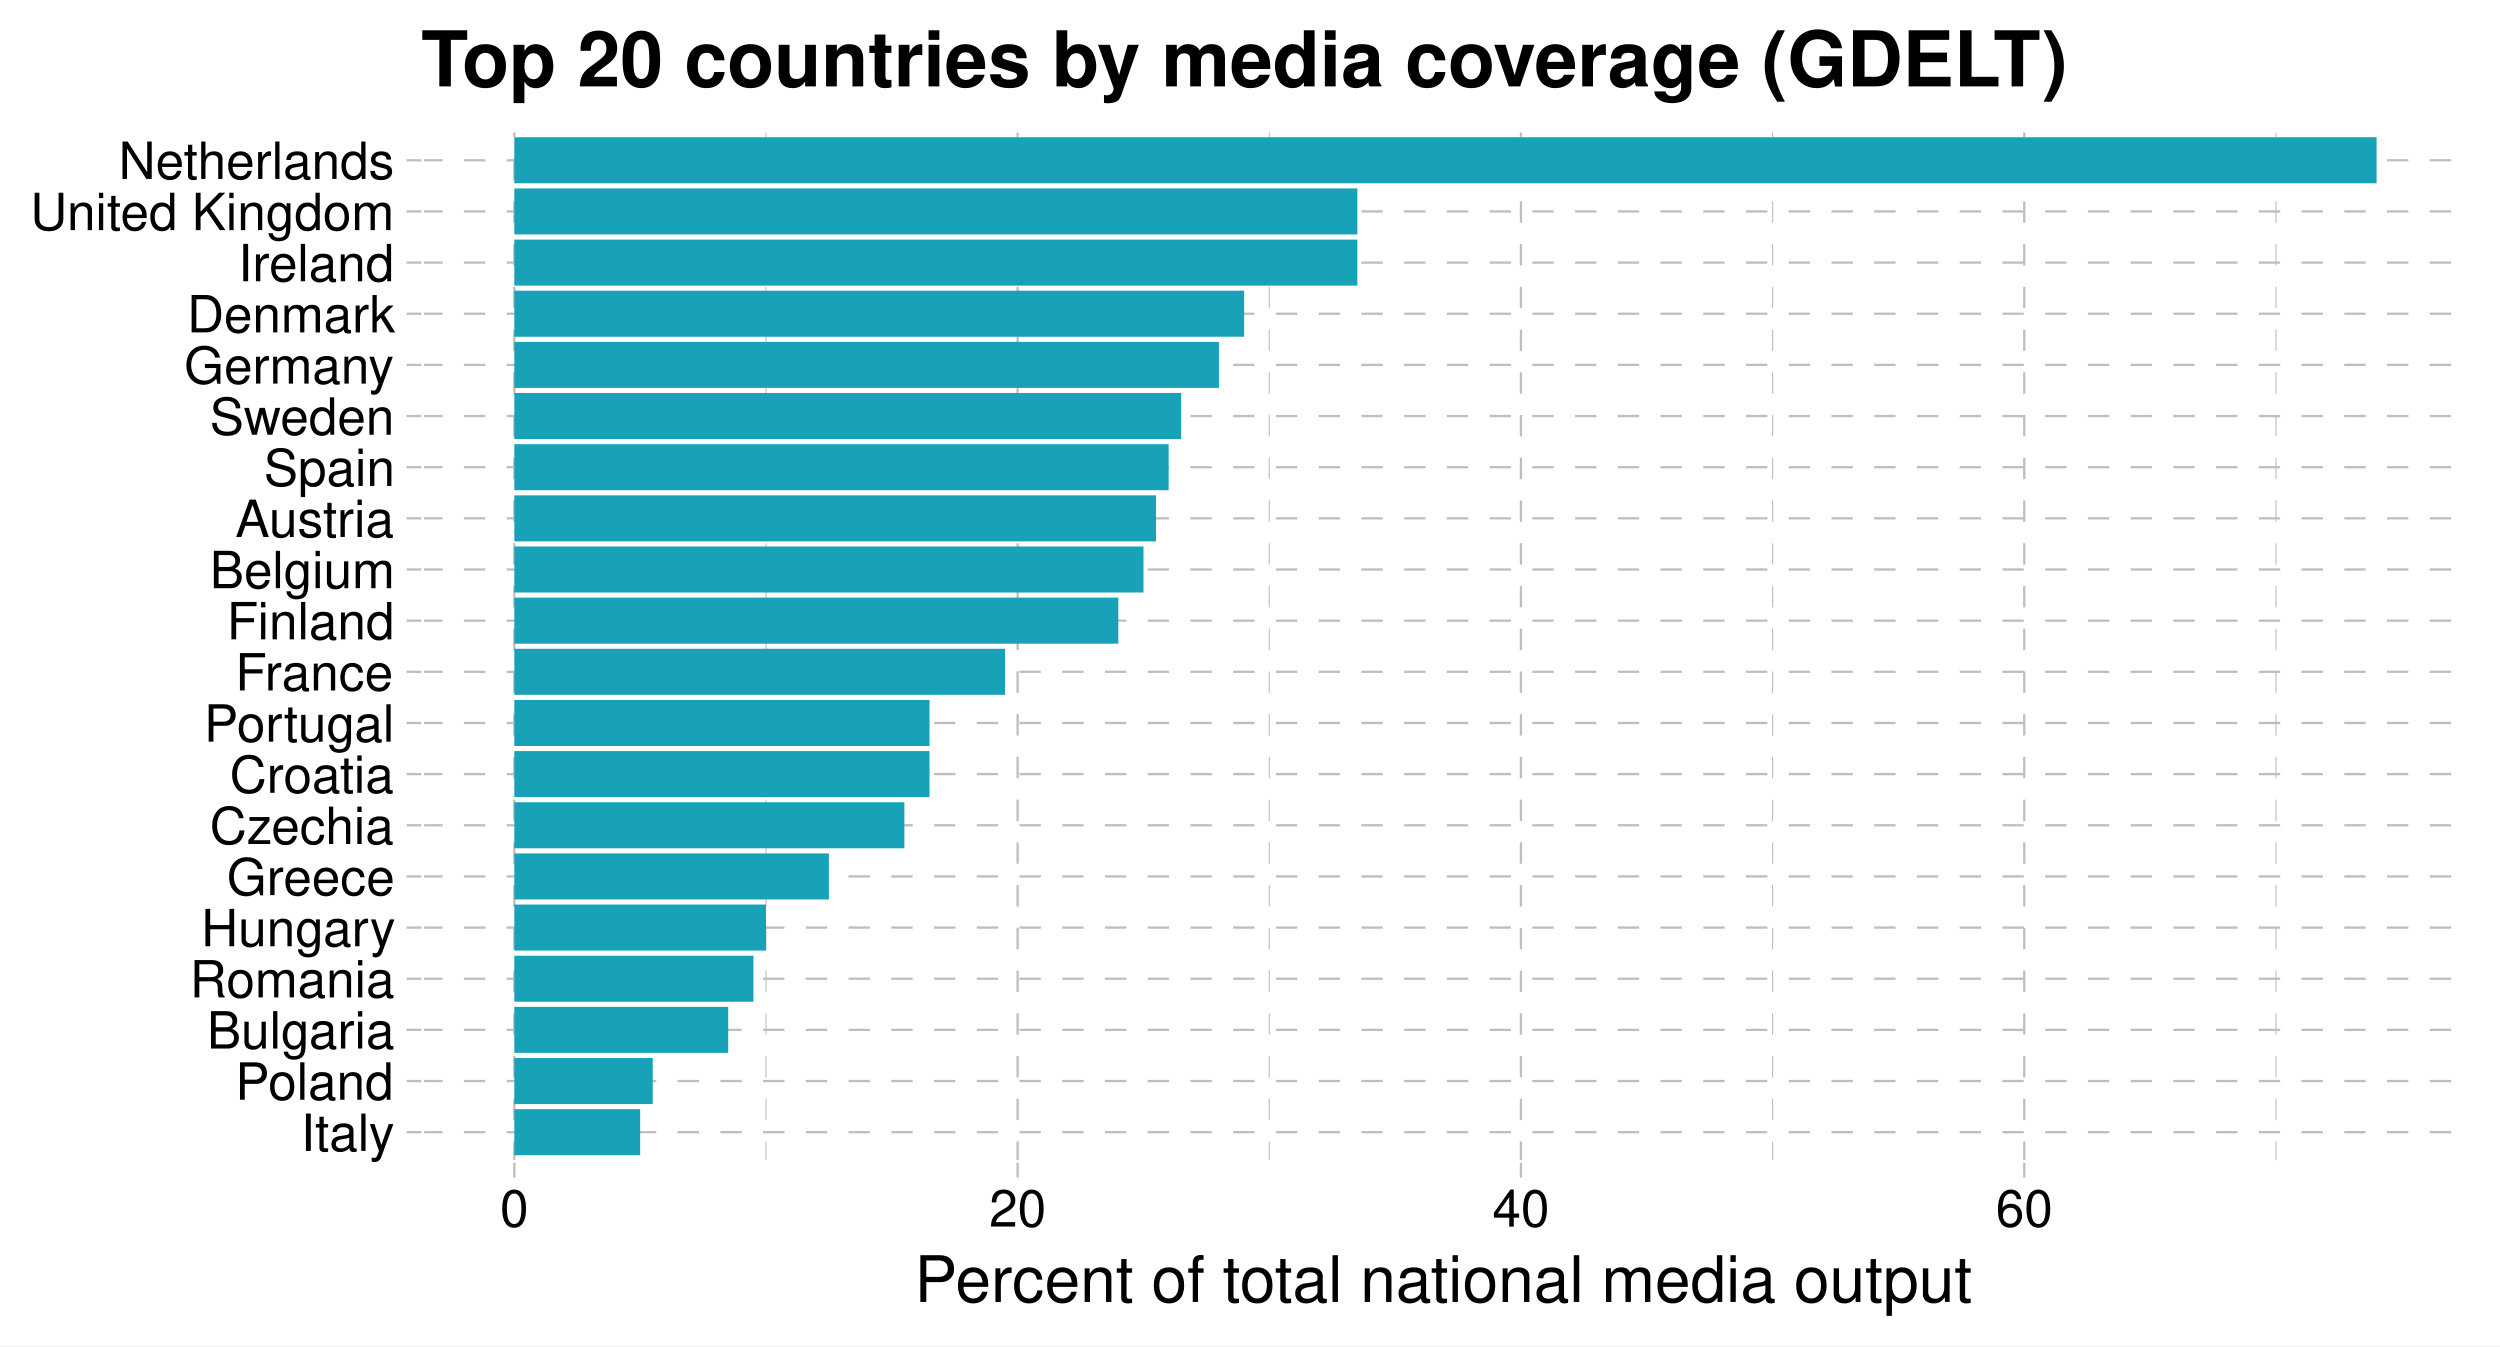
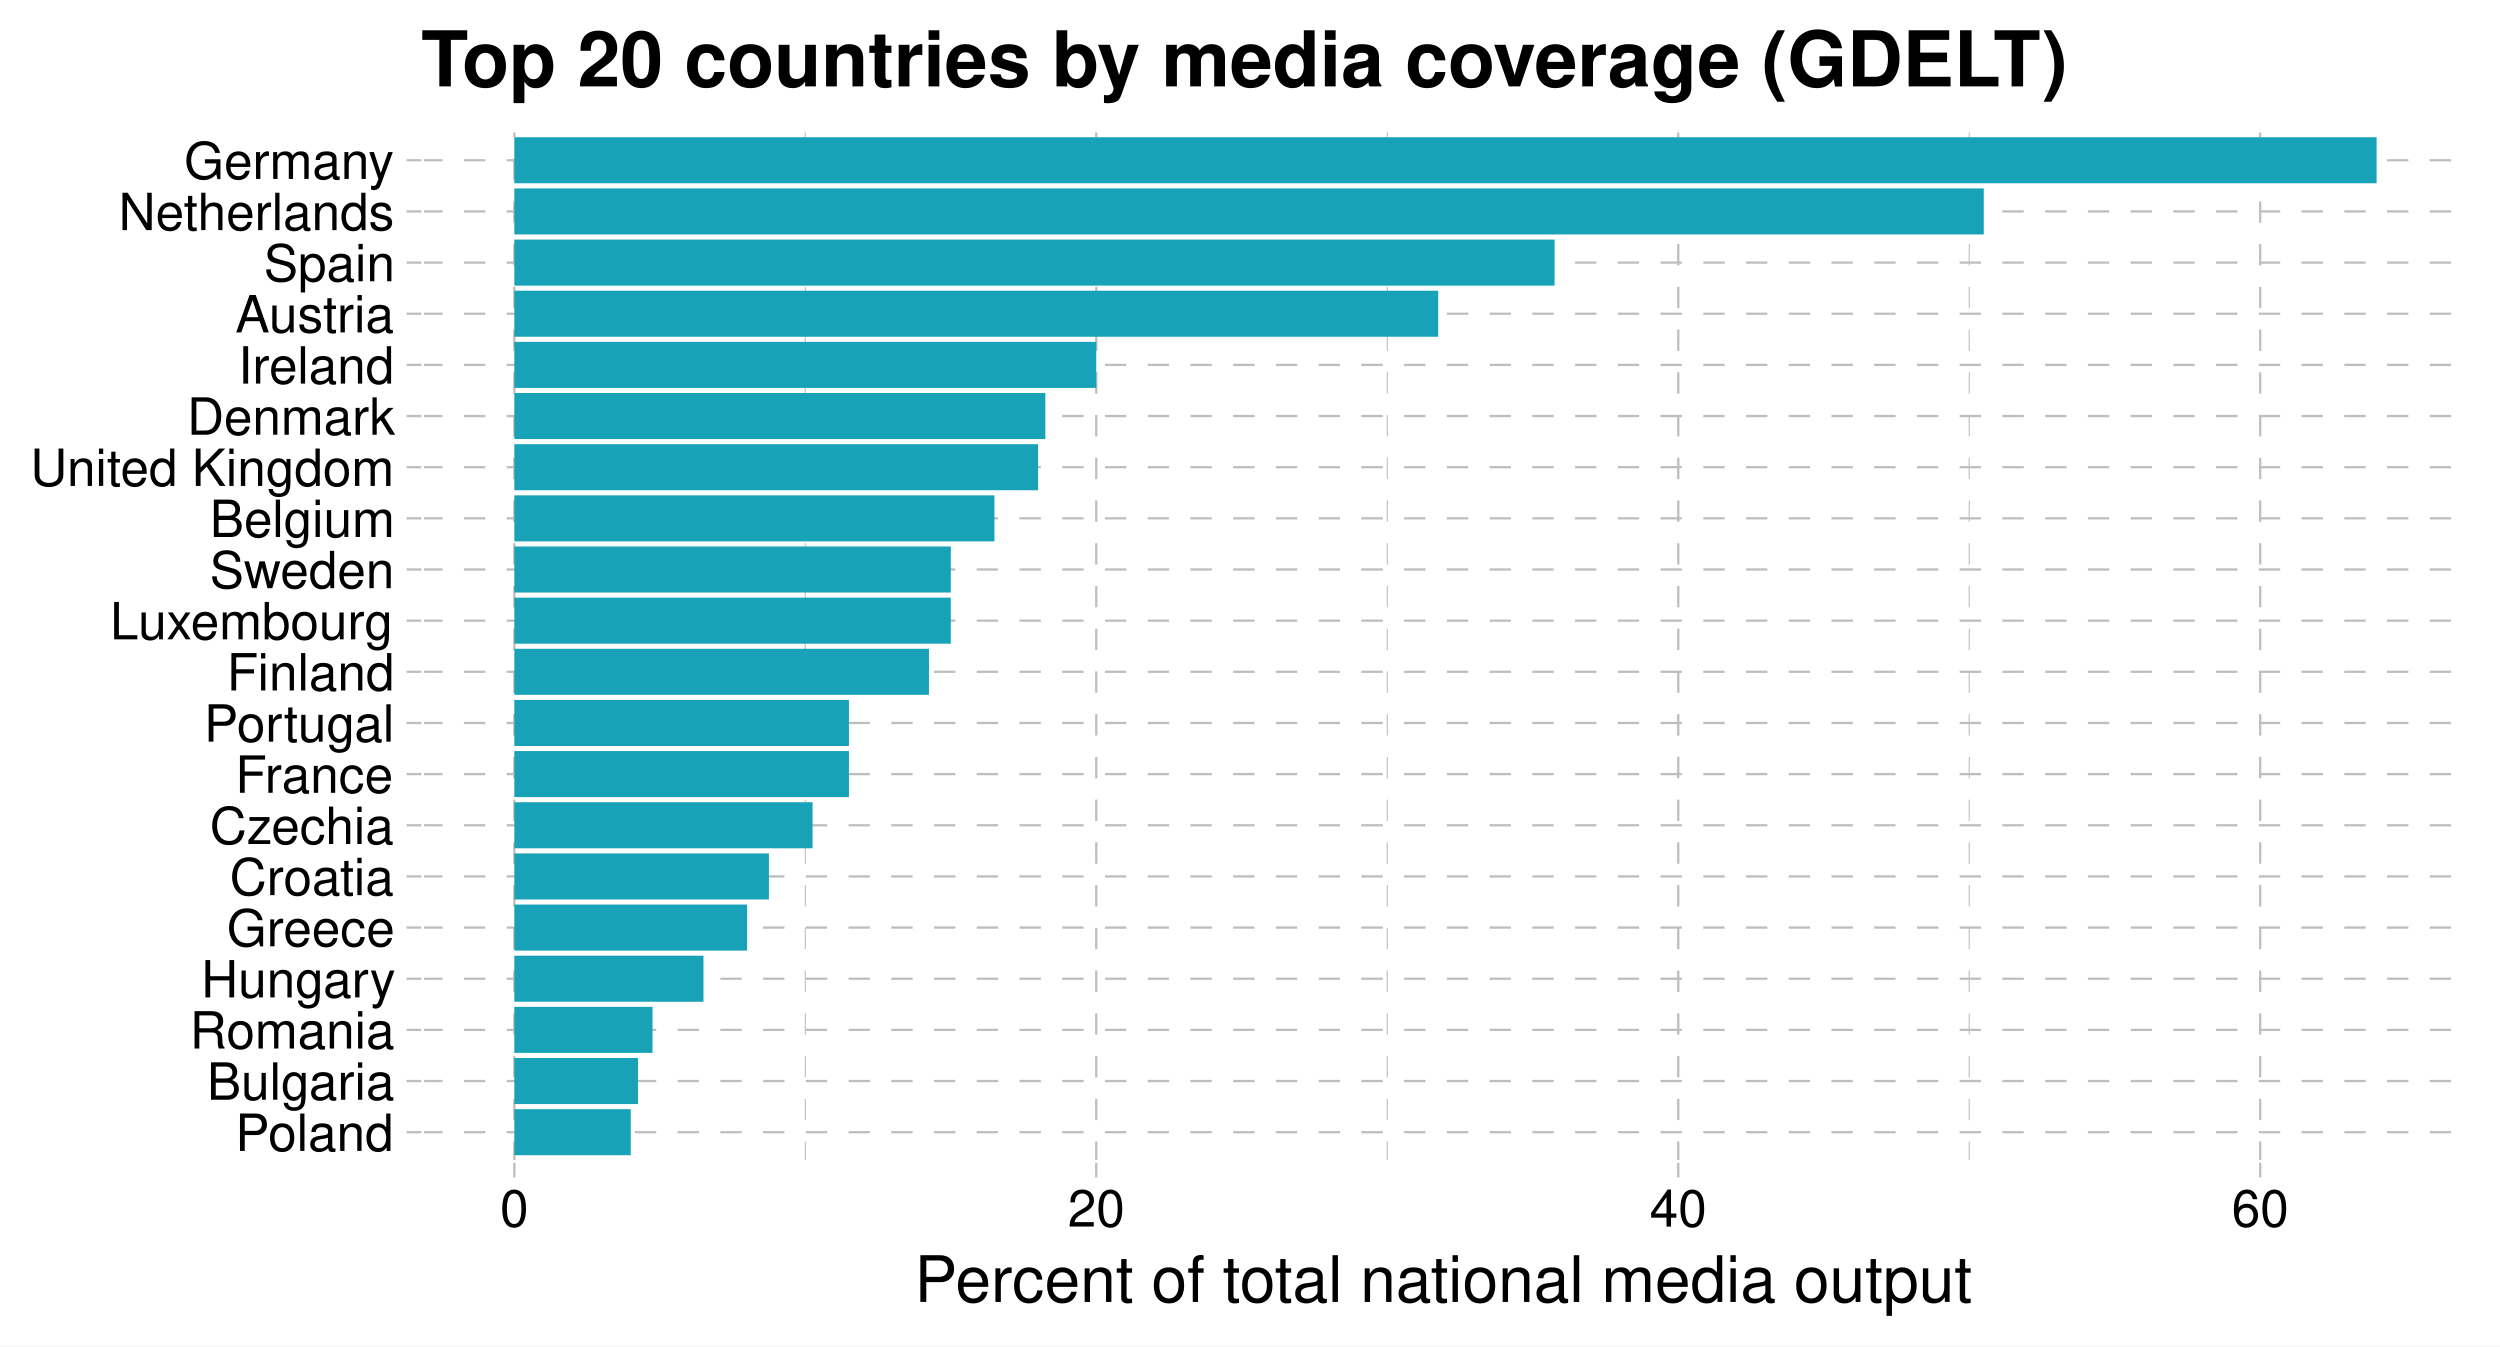
<svg xmlns="http://www.w3.org/2000/svg" viewBox="0 0 468.00 252.00">
  <defs>
    <style type="text/css">
    line, polyline, polygon, path, rect, circle {
      fill: none;
      stroke: #000000;
      stroke-linecap: round;
      stroke-linejoin: round;
      stroke-miterlimit: 10.00;
    }
  </style>
  </defs>
  <rect width="100%" height="100%" style="stroke: none; fill: #FFFFFF;" />
  <rect x="0.00" y="0.00" width="468.00" height="252.00" style="stroke-width: 1.07; stroke: none; fill: #FFFFFF;" />
  <defs>
    <clipPath id="cpNzguODV8NDYyLjMzfDIxNy42OXwyNC4yNg==">
      <rect x="78.85" y="24.26" width="383.48" height="193.43" />
    </clipPath>
  </defs>
  <rect x="78.85" y="24.26" width="383.48" height="193.43" style="stroke-width: 1.07; stroke: #FFFFFF;" clip-path="url(#cpNzguODV8NDYyLjMzfDIxNy42OXwyNC4yNg==)" />
-   <polyline points="143.39,217.69 143.39,24.26 " style="stroke-width: 0.21; stroke: #BEBEBE; stroke-dasharray: 4.00,4.00; stroke-linecap: butt;" clip-path="url(#cpNzguODV8NDYyLjMzfDIxNy42OXwyNC4yNg==)" />
-   <polyline points="237.61,217.69 237.61,24.26 " style="stroke-width: 0.21; stroke: #BEBEBE; stroke-dasharray: 4.00,4.00; stroke-linecap: butt;" clip-path="url(#cpNzguODV8NDYyLjMzfDIxNy42OXwyNC4yNg==)" />
-   <polyline points="331.83,217.69 331.83,24.26 " style="stroke-width: 0.21; stroke: #BEBEBE; stroke-dasharray: 4.00,4.00; stroke-linecap: butt;" clip-path="url(#cpNzguODV8NDYyLjMzfDIxNy42OXwyNC4yNg==)" />
-   <polyline points="426.06,217.69 426.06,24.26 " style="stroke-width: 0.21; stroke: #BEBEBE; stroke-dasharray: 4.00,4.00; stroke-linecap: butt;" clip-path="url(#cpNzguODV8NDYyLjMzfDIxNy42OXwyNC4yNg==)" />
+   <polyline points="150.75,217.69 150.75,24.26 " style="stroke-width: 0.21; stroke: #BEBEBE; stroke-dasharray: 4.00,4.00; stroke-linecap: butt;" clip-path="url(#cpNzguODV8NDYyLjMzfDIxNy42OXwyNC4yNg==)" />
+   <polyline points="259.70,217.69 259.70,24.26 " style="stroke-width: 0.21; stroke: #BEBEBE; stroke-dasharray: 4.00,4.00; stroke-linecap: butt;" clip-path="url(#cpNzguODV8NDYyLjMzfDIxNy42OXwyNC4yNg==)" />
+   <polyline points="368.64,217.69 368.64,24.26 " style="stroke-width: 0.21; stroke: #BEBEBE; stroke-dasharray: 4.00,4.00; stroke-linecap: butt;" clip-path="url(#cpNzguODV8NDYyLjMzfDIxNy42OXwyNC4yNg==)" />
  <polyline points="78.85,211.95 462.33,211.95 " style="stroke-width: 0.43; stroke: #BEBEBE; stroke-dasharray: 4.00,4.00; stroke-linecap: butt;" clip-path="url(#cpNzguODV8NDYyLjMzfDIxNy42OXwyNC4yNg==)" />
  <polyline points="78.85,202.37 462.33,202.37 " style="stroke-width: 0.43; stroke: #BEBEBE; stroke-dasharray: 4.00,4.00; stroke-linecap: butt;" clip-path="url(#cpNzguODV8NDYyLjMzfDIxNy42OXwyNC4yNg==)" />
  <polyline points="78.85,192.79 462.33,192.79 " style="stroke-width: 0.43; stroke: #BEBEBE; stroke-dasharray: 4.00,4.00; stroke-linecap: butt;" clip-path="url(#cpNzguODV8NDYyLjMzfDIxNy42OXwyNC4yNg==)" />
  <polyline points="78.85,183.22 462.33,183.22 " style="stroke-width: 0.43; stroke: #BEBEBE; stroke-dasharray: 4.00,4.00; stroke-linecap: butt;" clip-path="url(#cpNzguODV8NDYyLjMzfDIxNy42OXwyNC4yNg==)" />
  <polyline points="78.85,173.64 462.33,173.64 " style="stroke-width: 0.43; stroke: #BEBEBE; stroke-dasharray: 4.00,4.00; stroke-linecap: butt;" clip-path="url(#cpNzguODV8NDYyLjMzfDIxNy42OXwyNC4yNg==)" />
  <polyline points="78.85,164.07 462.33,164.07 " style="stroke-width: 0.43; stroke: #BEBEBE; stroke-dasharray: 4.00,4.00; stroke-linecap: butt;" clip-path="url(#cpNzguODV8NDYyLjMzfDIxNy42OXwyNC4yNg==)" />
  <polyline points="78.85,154.49 462.33,154.49 " style="stroke-width: 0.43; stroke: #BEBEBE; stroke-dasharray: 4.00,4.00; stroke-linecap: butt;" clip-path="url(#cpNzguODV8NDYyLjMzfDIxNy42OXwyNC4yNg==)" />
  <polyline points="78.85,144.91 462.33,144.91 " style="stroke-width: 0.43; stroke: #BEBEBE; stroke-dasharray: 4.00,4.00; stroke-linecap: butt;" clip-path="url(#cpNzguODV8NDYyLjMzfDIxNy42OXwyNC4yNg==)" />
  <polyline points="78.85,135.34 462.33,135.34 " style="stroke-width: 0.43; stroke: #BEBEBE; stroke-dasharray: 4.00,4.00; stroke-linecap: butt;" clip-path="url(#cpNzguODV8NDYyLjMzfDIxNy42OXwyNC4yNg==)" />
  <polyline points="78.85,125.76 462.33,125.76 " style="stroke-width: 0.43; stroke: #BEBEBE; stroke-dasharray: 4.00,4.00; stroke-linecap: butt;" clip-path="url(#cpNzguODV8NDYyLjMzfDIxNy42OXwyNC4yNg==)" />
  <polyline points="78.85,116.19 462.33,116.19 " style="stroke-width: 0.43; stroke: #BEBEBE; stroke-dasharray: 4.00,4.00; stroke-linecap: butt;" clip-path="url(#cpNzguODV8NDYyLjMzfDIxNy42OXwyNC4yNg==)" />
  <polyline points="78.85,106.61 462.33,106.61 " style="stroke-width: 0.43; stroke: #BEBEBE; stroke-dasharray: 4.00,4.00; stroke-linecap: butt;" clip-path="url(#cpNzguODV8NDYyLjMzfDIxNy42OXwyNC4yNg==)" />
  <polyline points="78.85,97.03 462.33,97.03 " style="stroke-width: 0.43; stroke: #BEBEBE; stroke-dasharray: 4.00,4.00; stroke-linecap: butt;" clip-path="url(#cpNzguODV8NDYyLjMzfDIxNy42OXwyNC4yNg==)" />
  <polyline points="78.85,87.46 462.33,87.46 " style="stroke-width: 0.43; stroke: #BEBEBE; stroke-dasharray: 4.00,4.00; stroke-linecap: butt;" clip-path="url(#cpNzguODV8NDYyLjMzfDIxNy42OXwyNC4yNg==)" />
  <polyline points="78.85,77.88 462.33,77.88 " style="stroke-width: 0.43; stroke: #BEBEBE; stroke-dasharray: 4.00,4.00; stroke-linecap: butt;" clip-path="url(#cpNzguODV8NDYyLjMzfDIxNy42OXwyNC4yNg==)" />
  <polyline points="78.85,68.31 462.33,68.31 " style="stroke-width: 0.43; stroke: #BEBEBE; stroke-dasharray: 4.00,4.00; stroke-linecap: butt;" clip-path="url(#cpNzguODV8NDYyLjMzfDIxNy42OXwyNC4yNg==)" />
  <polyline points="78.85,58.73 462.33,58.73 " style="stroke-width: 0.43; stroke: #BEBEBE; stroke-dasharray: 4.00,4.00; stroke-linecap: butt;" clip-path="url(#cpNzguODV8NDYyLjMzfDIxNy42OXwyNC4yNg==)" />
  <polyline points="78.85,49.16 462.33,49.16 " style="stroke-width: 0.43; stroke: #BEBEBE; stroke-dasharray: 4.00,4.00; stroke-linecap: butt;" clip-path="url(#cpNzguODV8NDYyLjMzfDIxNy42OXwyNC4yNg==)" />
  <polyline points="78.85,39.58 462.33,39.58 " style="stroke-width: 0.43; stroke: #BEBEBE; stroke-dasharray: 4.00,4.00; stroke-linecap: butt;" clip-path="url(#cpNzguODV8NDYyLjMzfDIxNy42OXwyNC4yNg==)" />
  <polyline points="78.85,30.00 462.33,30.00 " style="stroke-width: 0.43; stroke: #BEBEBE; stroke-dasharray: 4.00,4.00; stroke-linecap: butt;" clip-path="url(#cpNzguODV8NDYyLjMzfDIxNy42OXwyNC4yNg==)" />
  <polyline points="96.28,217.69 96.28,24.26 " style="stroke-width: 0.43; stroke: #BEBEBE; stroke-dasharray: 4.00,4.00; stroke-linecap: butt;" clip-path="url(#cpNzguODV8NDYyLjMzfDIxNy42OXwyNC4yNg==)" />
-   <polyline points="190.50,217.69 190.50,24.26 " style="stroke-width: 0.43; stroke: #BEBEBE; stroke-dasharray: 4.00,4.00; stroke-linecap: butt;" clip-path="url(#cpNzguODV8NDYyLjMzfDIxNy42OXwyNC4yNg==)" />
-   <polyline points="284.72,217.69 284.72,24.26 " style="stroke-width: 0.43; stroke: #BEBEBE; stroke-dasharray: 4.00,4.00; stroke-linecap: butt;" clip-path="url(#cpNzguODV8NDYyLjMzfDIxNy42OXwyNC4yNg==)" />
-   <polyline points="378.94,217.69 378.94,24.26 " style="stroke-width: 0.43; stroke: #BEBEBE; stroke-dasharray: 4.00,4.00; stroke-linecap: butt;" clip-path="url(#cpNzguODV8NDYyLjMzfDIxNy42OXwyNC4yNg==)" />
-   <rect x="96.28" y="207.64" width="23.56" height="8.62" style="stroke-width: 1.07; stroke: none; stroke-linecap: butt; fill: #17A2B8;" clip-path="url(#cpNzguODV8NDYyLjMzfDIxNy42OXwyNC4yNg==)" />
-   <rect x="96.28" y="198.06" width="25.91" height="8.62" style="stroke-width: 1.07; stroke: none; stroke-linecap: butt; fill: #17A2B8;" clip-path="url(#cpNzguODV8NDYyLjMzfDIxNy42OXwyNC4yNg==)" />
-   <rect x="96.28" y="188.48" width="40.04" height="8.62" style="stroke-width: 1.07; stroke: none; stroke-linecap: butt; fill: #17A2B8;" clip-path="url(#cpNzguODV8NDYyLjMzfDIxNy42OXwyNC4yNg==)" />
-   <rect x="96.28" y="178.91" width="44.76" height="8.62" style="stroke-width: 1.07; stroke: none; stroke-linecap: butt; fill: #17A2B8;" clip-path="url(#cpNzguODV8NDYyLjMzfDIxNy42OXwyNC4yNg==)" />
-   <rect x="96.28" y="169.33" width="47.11" height="8.62" style="stroke-width: 1.07; stroke: none; stroke-linecap: butt; fill: #17A2B8;" clip-path="url(#cpNzguODV8NDYyLjMzfDIxNy42OXwyNC4yNg==)" />
-   <rect x="96.28" y="159.76" width="58.89" height="8.62" style="stroke-width: 1.07; stroke: none; stroke-linecap: butt; fill: #17A2B8;" clip-path="url(#cpNzguODV8NDYyLjMzfDIxNy42OXwyNC4yNg==)" />
-   <rect x="96.28" y="150.18" width="73.02" height="8.62" style="stroke-width: 1.07; stroke: none; stroke-linecap: butt; fill: #17A2B8;" clip-path="url(#cpNzguODV8NDYyLjMzfDIxNy42OXwyNC4yNg==)" />
-   <rect x="96.28" y="140.60" width="77.73" height="8.62" style="stroke-width: 1.07; stroke: none; stroke-linecap: butt; fill: #17A2B8;" clip-path="url(#cpNzguODV8NDYyLjMzfDIxNy42OXwyNC4yNg==)" />
-   <rect x="96.28" y="131.03" width="77.73" height="8.62" style="stroke-width: 1.07; stroke: none; stroke-linecap: butt; fill: #17A2B8;" clip-path="url(#cpNzguODV8NDYyLjMzfDIxNy42OXwyNC4yNg==)" />
-   <rect x="96.28" y="121.45" width="91.87" height="8.62" style="stroke-width: 1.07; stroke: none; stroke-linecap: butt; fill: #17A2B8;" clip-path="url(#cpNzguODV8NDYyLjMzfDIxNy42OXwyNC4yNg==)" />
-   <rect x="96.28" y="111.88" width="113.07" height="8.62" style="stroke-width: 1.07; stroke: none; stroke-linecap: butt; fill: #17A2B8;" clip-path="url(#cpNzguODV8NDYyLjMzfDIxNy42OXwyNC4yNg==)" />
-   <rect x="96.28" y="102.30" width="117.78" height="8.62" style="stroke-width: 1.07; stroke: none; stroke-linecap: butt; fill: #17A2B8;" clip-path="url(#cpNzguODV8NDYyLjMzfDIxNy42OXwyNC4yNg==)" />
-   <rect x="96.28" y="92.73" width="120.13" height="8.62" style="stroke-width: 1.07; stroke: none; stroke-linecap: butt; fill: #17A2B8;" clip-path="url(#cpNzguODV8NDYyLjMzfDIxNy42OXwyNC4yNg==)" />
-   <rect x="96.28" y="83.15" width="122.49" height="8.62" style="stroke-width: 1.07; stroke: none; stroke-linecap: butt; fill: #17A2B8;" clip-path="url(#cpNzguODV8NDYyLjMzfDIxNy42OXwyNC4yNg==)" />
-   <rect x="96.28" y="73.57" width="124.84" height="8.62" style="stroke-width: 1.07; stroke: none; stroke-linecap: butt; fill: #17A2B8;" clip-path="url(#cpNzguODV8NDYyLjMzfDIxNy42OXwyNC4yNg==)" />
-   <rect x="96.28" y="64.00" width="131.91" height="8.62" style="stroke-width: 1.07; stroke: none; stroke-linecap: butt; fill: #17A2B8;" clip-path="url(#cpNzguODV8NDYyLjMzfDIxNy42OXwyNC4yNg==)" />
-   <rect x="96.28" y="54.42" width="136.62" height="8.62" style="stroke-width: 1.07; stroke: none; stroke-linecap: butt; fill: #17A2B8;" clip-path="url(#cpNzguODV8NDYyLjMzfDIxNy42OXwyNC4yNg==)" />
-   <rect x="96.28" y="44.85" width="157.82" height="8.62" style="stroke-width: 1.07; stroke: none; stroke-linecap: butt; fill: #17A2B8;" clip-path="url(#cpNzguODV8NDYyLjMzfDIxNy42OXwyNC4yNg==)" />
-   <rect x="96.28" y="35.27" width="157.82" height="8.62" style="stroke-width: 1.07; stroke: none; stroke-linecap: butt; fill: #17A2B8;" clip-path="url(#cpNzguODV8NDYyLjMzfDIxNy42OXwyNC4yNg==)" />
+   <polyline points="205.22,217.69 205.22,24.26 " style="stroke-width: 0.43; stroke: #BEBEBE; stroke-dasharray: 4.00,4.00; stroke-linecap: butt;" clip-path="url(#cpNzguODV8NDYyLjMzfDIxNy42OXwyNC4yNg==)" />
+   <polyline points="314.17,217.69 314.17,24.26 " style="stroke-width: 0.43; stroke: #BEBEBE; stroke-dasharray: 4.00,4.00; stroke-linecap: butt;" clip-path="url(#cpNzguODV8NDYyLjMzfDIxNy42OXwyNC4yNg==)" />
+   <polyline points="423.11,217.69 423.11,24.26 " style="stroke-width: 0.43; stroke: #BEBEBE; stroke-dasharray: 4.00,4.00; stroke-linecap: butt;" clip-path="url(#cpNzguODV8NDYyLjMzfDIxNy42OXwyNC4yNg==)" />
+   <rect x="96.28" y="207.64" width="21.79" height="8.62" style="stroke-width: 1.07; stroke: none; stroke-linecap: butt; fill: #17A2B8;" clip-path="url(#cpNzguODV8NDYyLjMzfDIxNy42OXwyNC4yNg==)" />
+   <rect x="96.28" y="198.06" width="23.15" height="8.62" style="stroke-width: 1.07; stroke: none; stroke-linecap: butt; fill: #17A2B8;" clip-path="url(#cpNzguODV8NDYyLjMzfDIxNy42OXwyNC4yNg==)" />
+   <rect x="96.28" y="188.48" width="25.87" height="8.62" style="stroke-width: 1.07; stroke: none; stroke-linecap: butt; fill: #17A2B8;" clip-path="url(#cpNzguODV8NDYyLjMzfDIxNy42OXwyNC4yNg==)" />
+   <rect x="96.28" y="178.91" width="35.41" height="8.62" style="stroke-width: 1.07; stroke: none; stroke-linecap: butt; fill: #17A2B8;" clip-path="url(#cpNzguODV8NDYyLjMzfDIxNy42OXwyNC4yNg==)" />
+   <rect x="96.28" y="169.33" width="43.58" height="8.62" style="stroke-width: 1.07; stroke: none; stroke-linecap: butt; fill: #17A2B8;" clip-path="url(#cpNzguODV8NDYyLjMzfDIxNy42OXwyNC4yNg==)" />
+   <rect x="96.28" y="159.76" width="47.66" height="8.62" style="stroke-width: 1.07; stroke: none; stroke-linecap: butt; fill: #17A2B8;" clip-path="url(#cpNzguODV8NDYyLjMzfDIxNy42OXwyNC4yNg==)" />
+   <rect x="96.28" y="150.18" width="55.83" height="8.62" style="stroke-width: 1.07; stroke: none; stroke-linecap: butt; fill: #17A2B8;" clip-path="url(#cpNzguODV8NDYyLjMzfDIxNy42OXwyNC4yNg==)" />
+   <rect x="96.28" y="140.60" width="62.64" height="8.62" style="stroke-width: 1.07; stroke: none; stroke-linecap: butt; fill: #17A2B8;" clip-path="url(#cpNzguODV8NDYyLjMzfDIxNy42OXwyNC4yNg==)" />
+   <rect x="96.28" y="131.03" width="62.64" height="8.62" style="stroke-width: 1.07; stroke: none; stroke-linecap: butt; fill: #17A2B8;" clip-path="url(#cpNzguODV8NDYyLjMzfDIxNy42OXwyNC4yNg==)" />
+   <rect x="96.28" y="121.45" width="77.62" height="8.62" style="stroke-width: 1.07; stroke: none; stroke-linecap: butt; fill: #17A2B8;" clip-path="url(#cpNzguODV8NDYyLjMzfDIxNy42OXwyNC4yNg==)" />
+   <rect x="96.28" y="111.88" width="81.71" height="8.62" style="stroke-width: 1.07; stroke: none; stroke-linecap: butt; fill: #17A2B8;" clip-path="url(#cpNzguODV8NDYyLjMzfDIxNy42OXwyNC4yNg==)" />
+   <rect x="96.28" y="102.30" width="81.71" height="8.62" style="stroke-width: 1.07; stroke: none; stroke-linecap: butt; fill: #17A2B8;" clip-path="url(#cpNzguODV8NDYyLjMzfDIxNy42OXwyNC4yNg==)" />
+   <rect x="96.28" y="92.73" width="89.88" height="8.62" style="stroke-width: 1.07; stroke: none; stroke-linecap: butt; fill: #17A2B8;" clip-path="url(#cpNzguODV8NDYyLjMzfDIxNy42OXwyNC4yNg==)" />
+   <rect x="96.28" y="83.15" width="98.05" height="8.62" style="stroke-width: 1.07; stroke: none; stroke-linecap: butt; fill: #17A2B8;" clip-path="url(#cpNzguODV8NDYyLjMzfDIxNy42OXwyNC4yNg==)" />
+   <rect x="96.28" y="73.57" width="99.41" height="8.62" style="stroke-width: 1.07; stroke: none; stroke-linecap: butt; fill: #17A2B8;" clip-path="url(#cpNzguODV8NDYyLjMzfDIxNy42OXwyNC4yNg==)" />
+   <rect x="96.28" y="64.00" width="108.94" height="8.62" style="stroke-width: 1.07; stroke: none; stroke-linecap: butt; fill: #17A2B8;" clip-path="url(#cpNzguODV8NDYyLjMzfDIxNy42OXwyNC4yNg==)" />
+   <rect x="96.28" y="54.42" width="172.95" height="8.62" style="stroke-width: 1.07; stroke: none; stroke-linecap: butt; fill: #17A2B8;" clip-path="url(#cpNzguODV8NDYyLjMzfDIxNy42OXwyNC4yNg==)" />
+   <rect x="96.28" y="44.85" width="194.74" height="8.62" style="stroke-width: 1.07; stroke: none; stroke-linecap: butt; fill: #17A2B8;" clip-path="url(#cpNzguODV8NDYyLjMzfDIxNy42OXwyNC4yNg==)" />
+   <rect x="96.28" y="35.27" width="275.08" height="8.62" style="stroke-width: 1.07; stroke: none; stroke-linecap: butt; fill: #17A2B8;" clip-path="url(#cpNzguODV8NDYyLjMzfDIxNy42OXwyNC4yNg==)" />
  <rect x="96.28" y="25.69" width="348.62" height="8.62" style="stroke-width: 1.07; stroke: none; stroke-linecap: butt; fill: #17A2B8;" clip-path="url(#cpNzguODV8NDYyLjMzfDIxNy42OXwyNC4yNg==)" />
  <rect x="78.85" y="24.26" width="383.48" height="193.43" style="stroke-width: 1.07; stroke: #FFFFFF;" clip-path="url(#cpNzguODV8NDYyLjMzfDIxNy42OXwyNC4yNg==)" />
  <defs>
    <clipPath id="cpMC4wMHw0NjguMDB8MjUyLjAwfDAuMDA=">
      <rect x="0.00" y="0.00" width="468.00" height="252.00" />
    </clipPath>
  </defs>
  <g clip-path="url(#cpMC4wMHw0NjguMDB8MjUyLjAwfDAuMDA=)">
-     <text x="56.32" y="215.45" style="font-size: 9.60px; font-family: Nimbus Sans L;" textLength="17.59px" lengthAdjust="spacingAndGlyphs">Italy</text>
+     <text x="44.05" y="215.45" style="font-size: 9.60px; font-family: Nimbus Sans L;" textLength="29.87px" lengthAdjust="spacingAndGlyphs">Poland</text>
  </g>
  <g clip-path="url(#cpMC4wMHw0NjguMDB8MjUyLjAwfDAuMDA=)">
-     <text x="44.05" y="205.87" style="font-size: 9.60px; font-family: Nimbus Sans L;" textLength="29.87px" lengthAdjust="spacingAndGlyphs">Poland</text>
+     <text x="38.73" y="205.87" style="font-size: 9.60px; font-family: Nimbus Sans L;" textLength="35.19px" lengthAdjust="spacingAndGlyphs">Bulgaria</text>
  </g>
  <g clip-path="url(#cpMC4wMHw0NjguMDB8MjUyLjAwfDAuMDA=)">
-     <text x="38.73" y="196.29" style="font-size: 9.60px; font-family: Nimbus Sans L;" textLength="35.19px" lengthAdjust="spacingAndGlyphs">Bulgaria</text>
+     <text x="35.53" y="196.29" style="font-size: 9.60px; font-family: Nimbus Sans L;" textLength="38.38px" lengthAdjust="spacingAndGlyphs">Romania</text>
  </g>
  <g clip-path="url(#cpMC4wMHw0NjguMDB8MjUyLjAwfDAuMDA=)">
-     <text x="35.53" y="186.72" style="font-size: 9.60px; font-family: Nimbus Sans L;" textLength="38.38px" lengthAdjust="spacingAndGlyphs">Romania</text>
+     <text x="37.66" y="186.72" style="font-size: 9.60px; font-family: Nimbus Sans L;" textLength="36.25px" lengthAdjust="spacingAndGlyphs">Hungary</text>
  </g>
  <g clip-path="url(#cpMC4wMHw0NjguMDB8MjUyLjAwfDAuMDA=)">
-     <text x="37.66" y="177.14" style="font-size: 9.60px; font-family: Nimbus Sans L;" textLength="36.25px" lengthAdjust="spacingAndGlyphs">Hungary</text>
+     <text x="42.46" y="177.14" style="font-size: 9.60px; font-family: Nimbus Sans L;" textLength="31.46px" lengthAdjust="spacingAndGlyphs">Greece</text>
  </g>
  <g clip-path="url(#cpMC4wMHw0NjguMDB8MjUyLjAwfDAuMDA=)">
-     <text x="42.46" y="167.57" style="font-size: 9.60px; font-family: Nimbus Sans L;" textLength="31.46px" lengthAdjust="spacingAndGlyphs">Greece</text>
+     <text x="43.00" y="167.57" style="font-size: 9.60px; font-family: Nimbus Sans L;" textLength="30.92px" lengthAdjust="spacingAndGlyphs">Croatia</text>
  </g>
  <g clip-path="url(#cpMC4wMHw0NjguMDB8MjUyLjAwfDAuMDA=)">
    <text x="39.27" y="157.99" style="font-size: 9.60px; font-family: Nimbus Sans L;" textLength="34.65px" lengthAdjust="spacingAndGlyphs">Czechia</text>
  </g>
  <g clip-path="url(#cpMC4wMHw0NjguMDB8MjUyLjAwfDAuMDA=)">
-     <text x="43.00" y="148.41" style="font-size: 9.60px; font-family: Nimbus Sans L;" textLength="30.92px" lengthAdjust="spacingAndGlyphs">Croatia</text>
+     <text x="44.06" y="148.41" style="font-size: 9.60px; font-family: Nimbus Sans L;" textLength="29.86px" lengthAdjust="spacingAndGlyphs">France</text>
  </g>
  <g clip-path="url(#cpMC4wMHw0NjguMDB8MjUyLjAwfDAuMDA=)">
    <text x="38.19" y="138.84" style="font-size: 9.60px; font-family: Nimbus Sans L;" textLength="35.73px" lengthAdjust="spacingAndGlyphs">Portugal</text>
  </g>
  <g clip-path="url(#cpMC4wMHw0NjguMDB8MjUyLjAwfDAuMDA=)">
-     <text x="44.06" y="129.26" style="font-size: 9.60px; font-family: Nimbus Sans L;" textLength="29.86px" lengthAdjust="spacingAndGlyphs">France</text>
+     <text x="42.46" y="129.26" style="font-size: 9.60px; font-family: Nimbus Sans L;" textLength="31.46px" lengthAdjust="spacingAndGlyphs">Finland</text>
  </g>
  <g clip-path="url(#cpMC4wMHw0NjguMDB8MjUyLjAwfDAuMDA=)">
-     <text x="42.46" y="119.69" style="font-size: 9.60px; font-family: Nimbus Sans L;" textLength="31.46px" lengthAdjust="spacingAndGlyphs">Finland</text>
+     <text x="20.60" y="119.69" style="font-size: 9.60px; font-family: Nimbus Sans L;" textLength="53.32px" lengthAdjust="spacingAndGlyphs">Luxembourg</text>
  </g>
  <g clip-path="url(#cpMC4wMHw0NjguMDB8MjUyLjAwfDAuMDA=)">
-     <text x="39.27" y="110.11" style="font-size: 9.60px; font-family: Nimbus Sans L;" textLength="34.65px" lengthAdjust="spacingAndGlyphs">Belgium</text>
+     <text x="39.26" y="110.11" style="font-size: 9.60px; font-family: Nimbus Sans L;" textLength="34.66px" lengthAdjust="spacingAndGlyphs">Sweden</text>
  </g>
  <g clip-path="url(#cpMC4wMHw0NjguMDB8MjUyLjAwfDAuMDA=)">
-     <text x="44.06" y="100.53" style="font-size: 9.60px; font-family: Nimbus Sans L;" textLength="29.86px" lengthAdjust="spacingAndGlyphs">Austria</text>
+     <text x="39.27" y="100.53" style="font-size: 9.60px; font-family: Nimbus Sans L;" textLength="34.65px" lengthAdjust="spacingAndGlyphs">Belgium</text>
  </g>
  <g clip-path="url(#cpMC4wMHw0NjguMDB8MjUyLjAwfDAuMDA=)">
-     <text x="49.39" y="90.96" style="font-size: 9.60px; font-family: Nimbus Sans L;" textLength="24.53px" lengthAdjust="spacingAndGlyphs">Spain</text>
+     <text x="5.67" y="90.96" style="font-size: 9.60px; font-family: Nimbus Sans L;" textLength="68.25px" lengthAdjust="spacingAndGlyphs">United Kingdom</text>
  </g>
  <g clip-path="url(#cpMC4wMHw0NjguMDB8MjUyLjAwfDAuMDA=)">
-     <text x="39.26" y="81.38" style="font-size: 9.60px; font-family: Nimbus Sans L;" textLength="34.66px" lengthAdjust="spacingAndGlyphs">Sweden</text>
+     <text x="35.01" y="81.38" style="font-size: 9.60px; font-family: Nimbus Sans L;" textLength="38.91px" lengthAdjust="spacingAndGlyphs">Denmark</text>
  </g>
  <g clip-path="url(#cpMC4wMHw0NjguMDB8MjUyLjAwfDAuMDA=)">
-     <text x="34.47" y="71.81" style="font-size: 9.60px; font-family: Nimbus Sans L;" textLength="39.45px" lengthAdjust="spacingAndGlyphs">Germany</text>
+     <text x="44.59" y="71.81" style="font-size: 9.60px; font-family: Nimbus Sans L;" textLength="29.33px" lengthAdjust="spacingAndGlyphs">Ireland</text>
  </g>
  <g clip-path="url(#cpMC4wMHw0NjguMDB8MjUyLjAwfDAuMDA=)">
-     <text x="35.01" y="62.23" style="font-size: 9.60px; font-family: Nimbus Sans L;" textLength="38.91px" lengthAdjust="spacingAndGlyphs">Denmark</text>
+     <text x="44.06" y="62.23" style="font-size: 9.60px; font-family: Nimbus Sans L;" textLength="29.86px" lengthAdjust="spacingAndGlyphs">Austria</text>
  </g>
  <g clip-path="url(#cpMC4wMHw0NjguMDB8MjUyLjAwfDAuMDA=)">
-     <text x="44.59" y="52.66" style="font-size: 9.60px; font-family: Nimbus Sans L;" textLength="29.33px" lengthAdjust="spacingAndGlyphs">Ireland</text>
+     <text x="49.39" y="52.66" style="font-size: 9.60px; font-family: Nimbus Sans L;" textLength="24.53px" lengthAdjust="spacingAndGlyphs">Spain</text>
  </g>
  <g clip-path="url(#cpMC4wMHw0NjguMDB8MjUyLjAwfDAuMDA=)">
-     <text x="5.67" y="43.08" style="font-size: 9.60px; font-family: Nimbus Sans L;" textLength="68.25px" lengthAdjust="spacingAndGlyphs">United Kingdom</text>
+     <text x="22.20" y="43.08" style="font-size: 9.60px; font-family: Nimbus Sans L;" textLength="51.72px" lengthAdjust="spacingAndGlyphs">Netherlands</text>
  </g>
  <g clip-path="url(#cpMC4wMHw0NjguMDB8MjUyLjAwfDAuMDA=)">
-     <text x="22.20" y="33.50" style="font-size: 9.60px; font-family: Nimbus Sans L;" textLength="51.72px" lengthAdjust="spacingAndGlyphs">Netherlands</text>
+     <text x="34.47" y="33.50" style="font-size: 9.60px; font-family: Nimbus Sans L;" textLength="39.45px" lengthAdjust="spacingAndGlyphs">Germany</text>
  </g>
  <polyline points="76.11,211.95 78.85,211.95 " style="stroke-width: 0.43; stroke: #BEBEBE; stroke-linecap: butt;" clip-path="url(#cpMC4wMHw0NjguMDB8MjUyLjAwfDAuMDA=)" />
  <polyline points="76.11,202.37 78.85,202.37 " style="stroke-width: 0.43; stroke: #BEBEBE; stroke-linecap: butt;" clip-path="url(#cpMC4wMHw0NjguMDB8MjUyLjAwfDAuMDA=)" />
  <polyline points="76.11,192.79 78.85,192.79 " style="stroke-width: 0.43; stroke: #BEBEBE; stroke-linecap: butt;" clip-path="url(#cpMC4wMHw0NjguMDB8MjUyLjAwfDAuMDA=)" />
  <polyline points="76.11,183.22 78.85,183.22 " style="stroke-width: 0.43; stroke: #BEBEBE; stroke-linecap: butt;" clip-path="url(#cpMC4wMHw0NjguMDB8MjUyLjAwfDAuMDA=)" />
  <polyline points="76.11,173.64 78.85,173.64 " style="stroke-width: 0.43; stroke: #BEBEBE; stroke-linecap: butt;" clip-path="url(#cpMC4wMHw0NjguMDB8MjUyLjAwfDAuMDA=)" />
  <polyline points="76.11,164.07 78.85,164.07 " style="stroke-width: 0.43; stroke: #BEBEBE; stroke-linecap: butt;" clip-path="url(#cpMC4wMHw0NjguMDB8MjUyLjAwfDAuMDA=)" />
  <polyline points="76.11,154.49 78.85,154.49 " style="stroke-width: 0.43; stroke: #BEBEBE; stroke-linecap: butt;" clip-path="url(#cpMC4wMHw0NjguMDB8MjUyLjAwfDAuMDA=)" />
  <polyline points="76.11,144.91 78.85,144.91 " style="stroke-width: 0.43; stroke: #BEBEBE; stroke-linecap: butt;" clip-path="url(#cpMC4wMHw0NjguMDB8MjUyLjAwfDAuMDA=)" />
  <polyline points="76.11,135.34 78.85,135.34 " style="stroke-width: 0.43; stroke: #BEBEBE; stroke-linecap: butt;" clip-path="url(#cpMC4wMHw0NjguMDB8MjUyLjAwfDAuMDA=)" />
  <polyline points="76.11,125.76 78.85,125.76 " style="stroke-width: 0.43; stroke: #BEBEBE; stroke-linecap: butt;" clip-path="url(#cpMC4wMHw0NjguMDB8MjUyLjAwfDAuMDA=)" />
  <polyline points="76.11,116.19 78.85,116.19 " style="stroke-width: 0.43; stroke: #BEBEBE; stroke-linecap: butt;" clip-path="url(#cpMC4wMHw0NjguMDB8MjUyLjAwfDAuMDA=)" />
  <polyline points="76.11,106.61 78.85,106.61 " style="stroke-width: 0.43; stroke: #BEBEBE; stroke-linecap: butt;" clip-path="url(#cpMC4wMHw0NjguMDB8MjUyLjAwfDAuMDA=)" />
  <polyline points="76.11,97.03 78.85,97.03 " style="stroke-width: 0.43; stroke: #BEBEBE; stroke-linecap: butt;" clip-path="url(#cpMC4wMHw0NjguMDB8MjUyLjAwfDAuMDA=)" />
  <polyline points="76.11,87.46 78.85,87.46 " style="stroke-width: 0.43; stroke: #BEBEBE; stroke-linecap: butt;" clip-path="url(#cpMC4wMHw0NjguMDB8MjUyLjAwfDAuMDA=)" />
  <polyline points="76.11,77.88 78.85,77.88 " style="stroke-width: 0.43; stroke: #BEBEBE; stroke-linecap: butt;" clip-path="url(#cpMC4wMHw0NjguMDB8MjUyLjAwfDAuMDA=)" />
  <polyline points="76.11,68.31 78.85,68.31 " style="stroke-width: 0.43; stroke: #BEBEBE; stroke-linecap: butt;" clip-path="url(#cpMC4wMHw0NjguMDB8MjUyLjAwfDAuMDA=)" />
  <polyline points="76.11,58.73 78.85,58.73 " style="stroke-width: 0.43; stroke: #BEBEBE; stroke-linecap: butt;" clip-path="url(#cpMC4wMHw0NjguMDB8MjUyLjAwfDAuMDA=)" />
  <polyline points="76.11,49.16 78.85,49.16 " style="stroke-width: 0.43; stroke: #BEBEBE; stroke-linecap: butt;" clip-path="url(#cpMC4wMHw0NjguMDB8MjUyLjAwfDAuMDA=)" />
  <polyline points="76.11,39.58 78.85,39.58 " style="stroke-width: 0.43; stroke: #BEBEBE; stroke-linecap: butt;" clip-path="url(#cpMC4wMHw0NjguMDB8MjUyLjAwfDAuMDA=)" />
  <polyline points="76.11,30.00 78.85,30.00 " style="stroke-width: 0.43; stroke: #BEBEBE; stroke-linecap: butt;" clip-path="url(#cpMC4wMHw0NjguMDB8MjUyLjAwfDAuMDA=)" />
  <polyline points="96.28,220.43 96.28,217.69 " style="stroke-width: 0.43; stroke: #BEBEBE; stroke-linecap: butt;" clip-path="url(#cpMC4wMHw0NjguMDB8MjUyLjAwfDAuMDA=)" />
-   <polyline points="190.50,220.43 190.50,217.69 " style="stroke-width: 0.43; stroke: #BEBEBE; stroke-linecap: butt;" clip-path="url(#cpMC4wMHw0NjguMDB8MjUyLjAwfDAuMDA=)" />
-   <polyline points="284.72,220.43 284.72,217.69 " style="stroke-width: 0.43; stroke: #BEBEBE; stroke-linecap: butt;" clip-path="url(#cpMC4wMHw0NjguMDB8MjUyLjAwfDAuMDA=)" />
-   <polyline points="378.94,220.43 378.94,217.69 " style="stroke-width: 0.43; stroke: #BEBEBE; stroke-linecap: butt;" clip-path="url(#cpMC4wMHw0NjguMDB8MjUyLjAwfDAuMDA=)" />
+   <polyline points="205.22,220.43 205.22,217.69 " style="stroke-width: 0.43; stroke: #BEBEBE; stroke-linecap: butt;" clip-path="url(#cpMC4wMHw0NjguMDB8MjUyLjAwfDAuMDA=)" />
+   <polyline points="314.17,220.43 314.17,217.69 " style="stroke-width: 0.43; stroke: #BEBEBE; stroke-linecap: butt;" clip-path="url(#cpMC4wMHw0NjguMDB8MjUyLjAwfDAuMDA=)" />
+   <polyline points="423.11,220.43 423.11,217.69 " style="stroke-width: 0.43; stroke: #BEBEBE; stroke-linecap: butt;" clip-path="url(#cpMC4wMHw0NjguMDB8MjUyLjAwfDAuMDA=)" />
  <g clip-path="url(#cpMC4wMHw0NjguMDB8MjUyLjAwfDAuMDA=)">
    <text x="93.61" y="229.62" style="font-size: 9.60px; font-family: Nimbus Sans L;" textLength="5.33px" lengthAdjust="spacingAndGlyphs">0</text>
  </g>
  <g clip-path="url(#cpMC4wMHw0NjguMDB8MjUyLjAwfDAuMDA=)">
-     <text x="185.17" y="229.62" style="font-size: 9.60px; font-family: Nimbus Sans L;" textLength="10.67px" lengthAdjust="spacingAndGlyphs">20</text>
+     <text x="199.89" y="229.62" style="font-size: 9.60px; font-family: Nimbus Sans L;" textLength="10.67px" lengthAdjust="spacingAndGlyphs">20</text>
  </g>
  <g clip-path="url(#cpMC4wMHw0NjguMDB8MjUyLjAwfDAuMDA=)">
-     <text x="279.39" y="229.62" style="font-size: 9.60px; font-family: Nimbus Sans L;" textLength="10.67px" lengthAdjust="spacingAndGlyphs">40</text>
+     <text x="308.83" y="229.62" style="font-size: 9.60px; font-family: Nimbus Sans L;" textLength="10.67px" lengthAdjust="spacingAndGlyphs">40</text>
  </g>
  <g clip-path="url(#cpMC4wMHw0NjguMDB8MjUyLjAwfDAuMDA=)">
-     <text x="373.61" y="229.62" style="font-size: 9.60px; font-family: Nimbus Sans L;" textLength="10.67px" lengthAdjust="spacingAndGlyphs">60</text>
+     <text x="417.78" y="229.62" style="font-size: 9.60px; font-family: Nimbus Sans L;" textLength="10.67px" lengthAdjust="spacingAndGlyphs">60</text>
  </g>
  <g clip-path="url(#cpMC4wMHw0NjguMDB8MjUyLjAwfDAuMDA=)">
    <text x="171.20" y="243.72" style="font-size: 12.00px; font-family: Nimbus Sans L;" textLength="198.78px" lengthAdjust="spacingAndGlyphs">Percent of total national media output</text>
  </g>
  <g clip-path="url(#cpMC4wMHw0NjguMDB8MjUyLjAwfDAuMDA=)">
    <text x="78.85" y="16.17" style="font-size: 14.40px; font-weight: bold; font-family: Nimbus Sans L;" textLength="311.42px" lengthAdjust="spacingAndGlyphs">Top 20 countries by media coverage (GDELT)</text>
  </g>
</svg>
